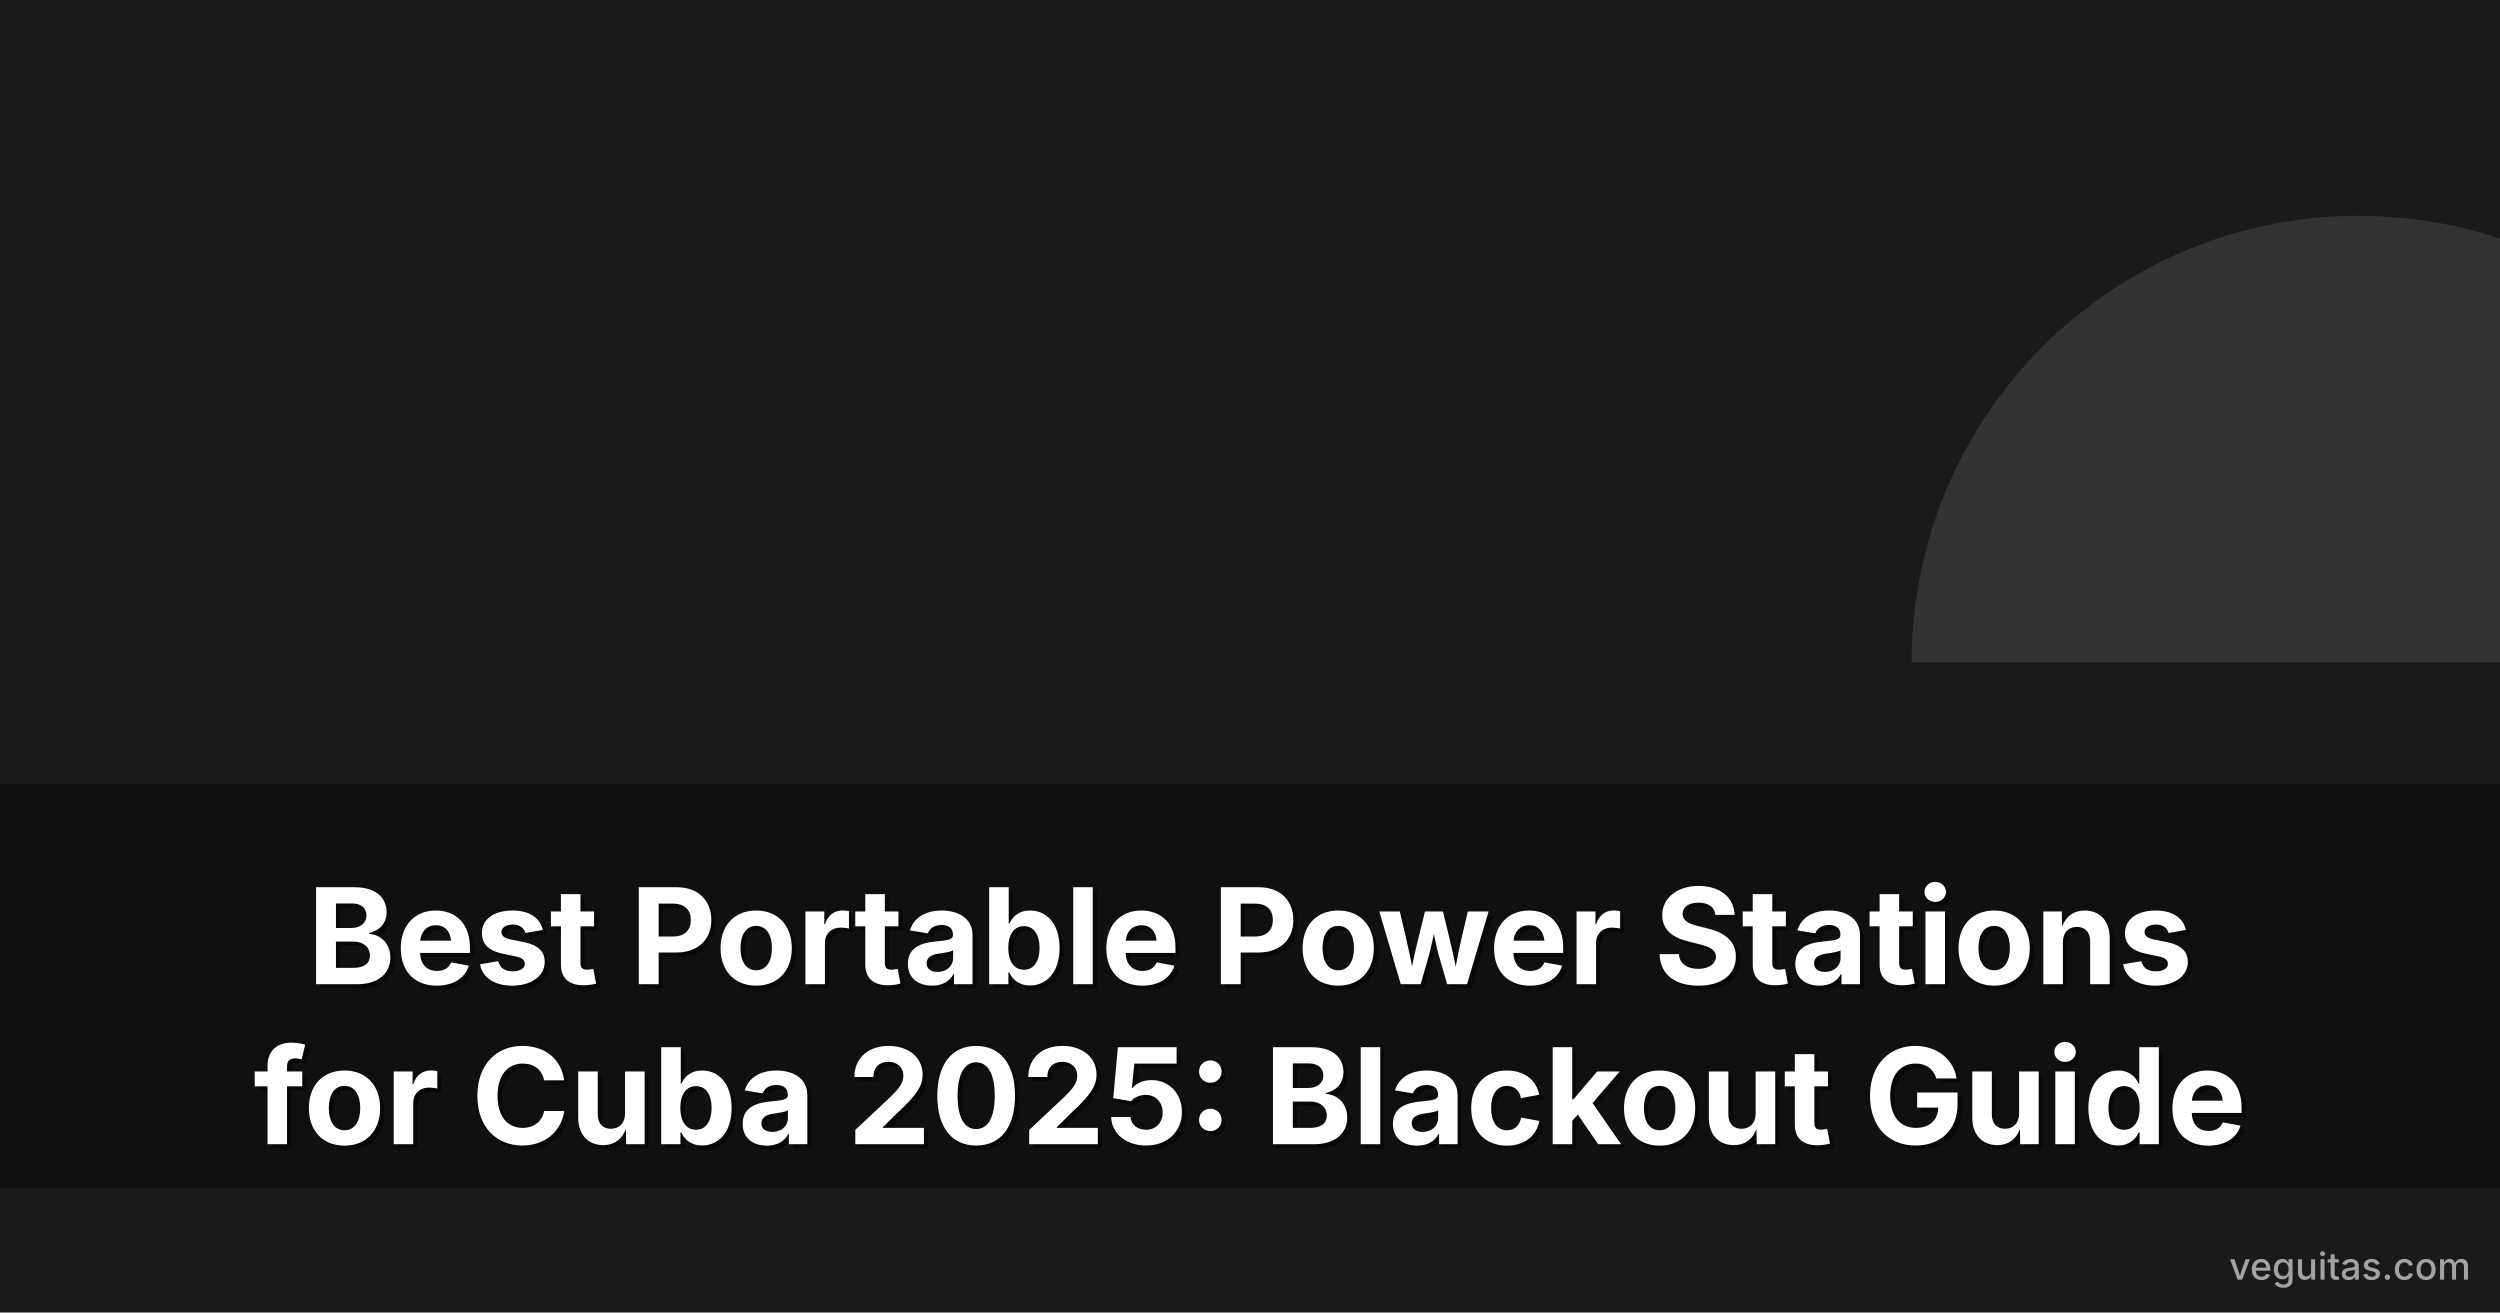
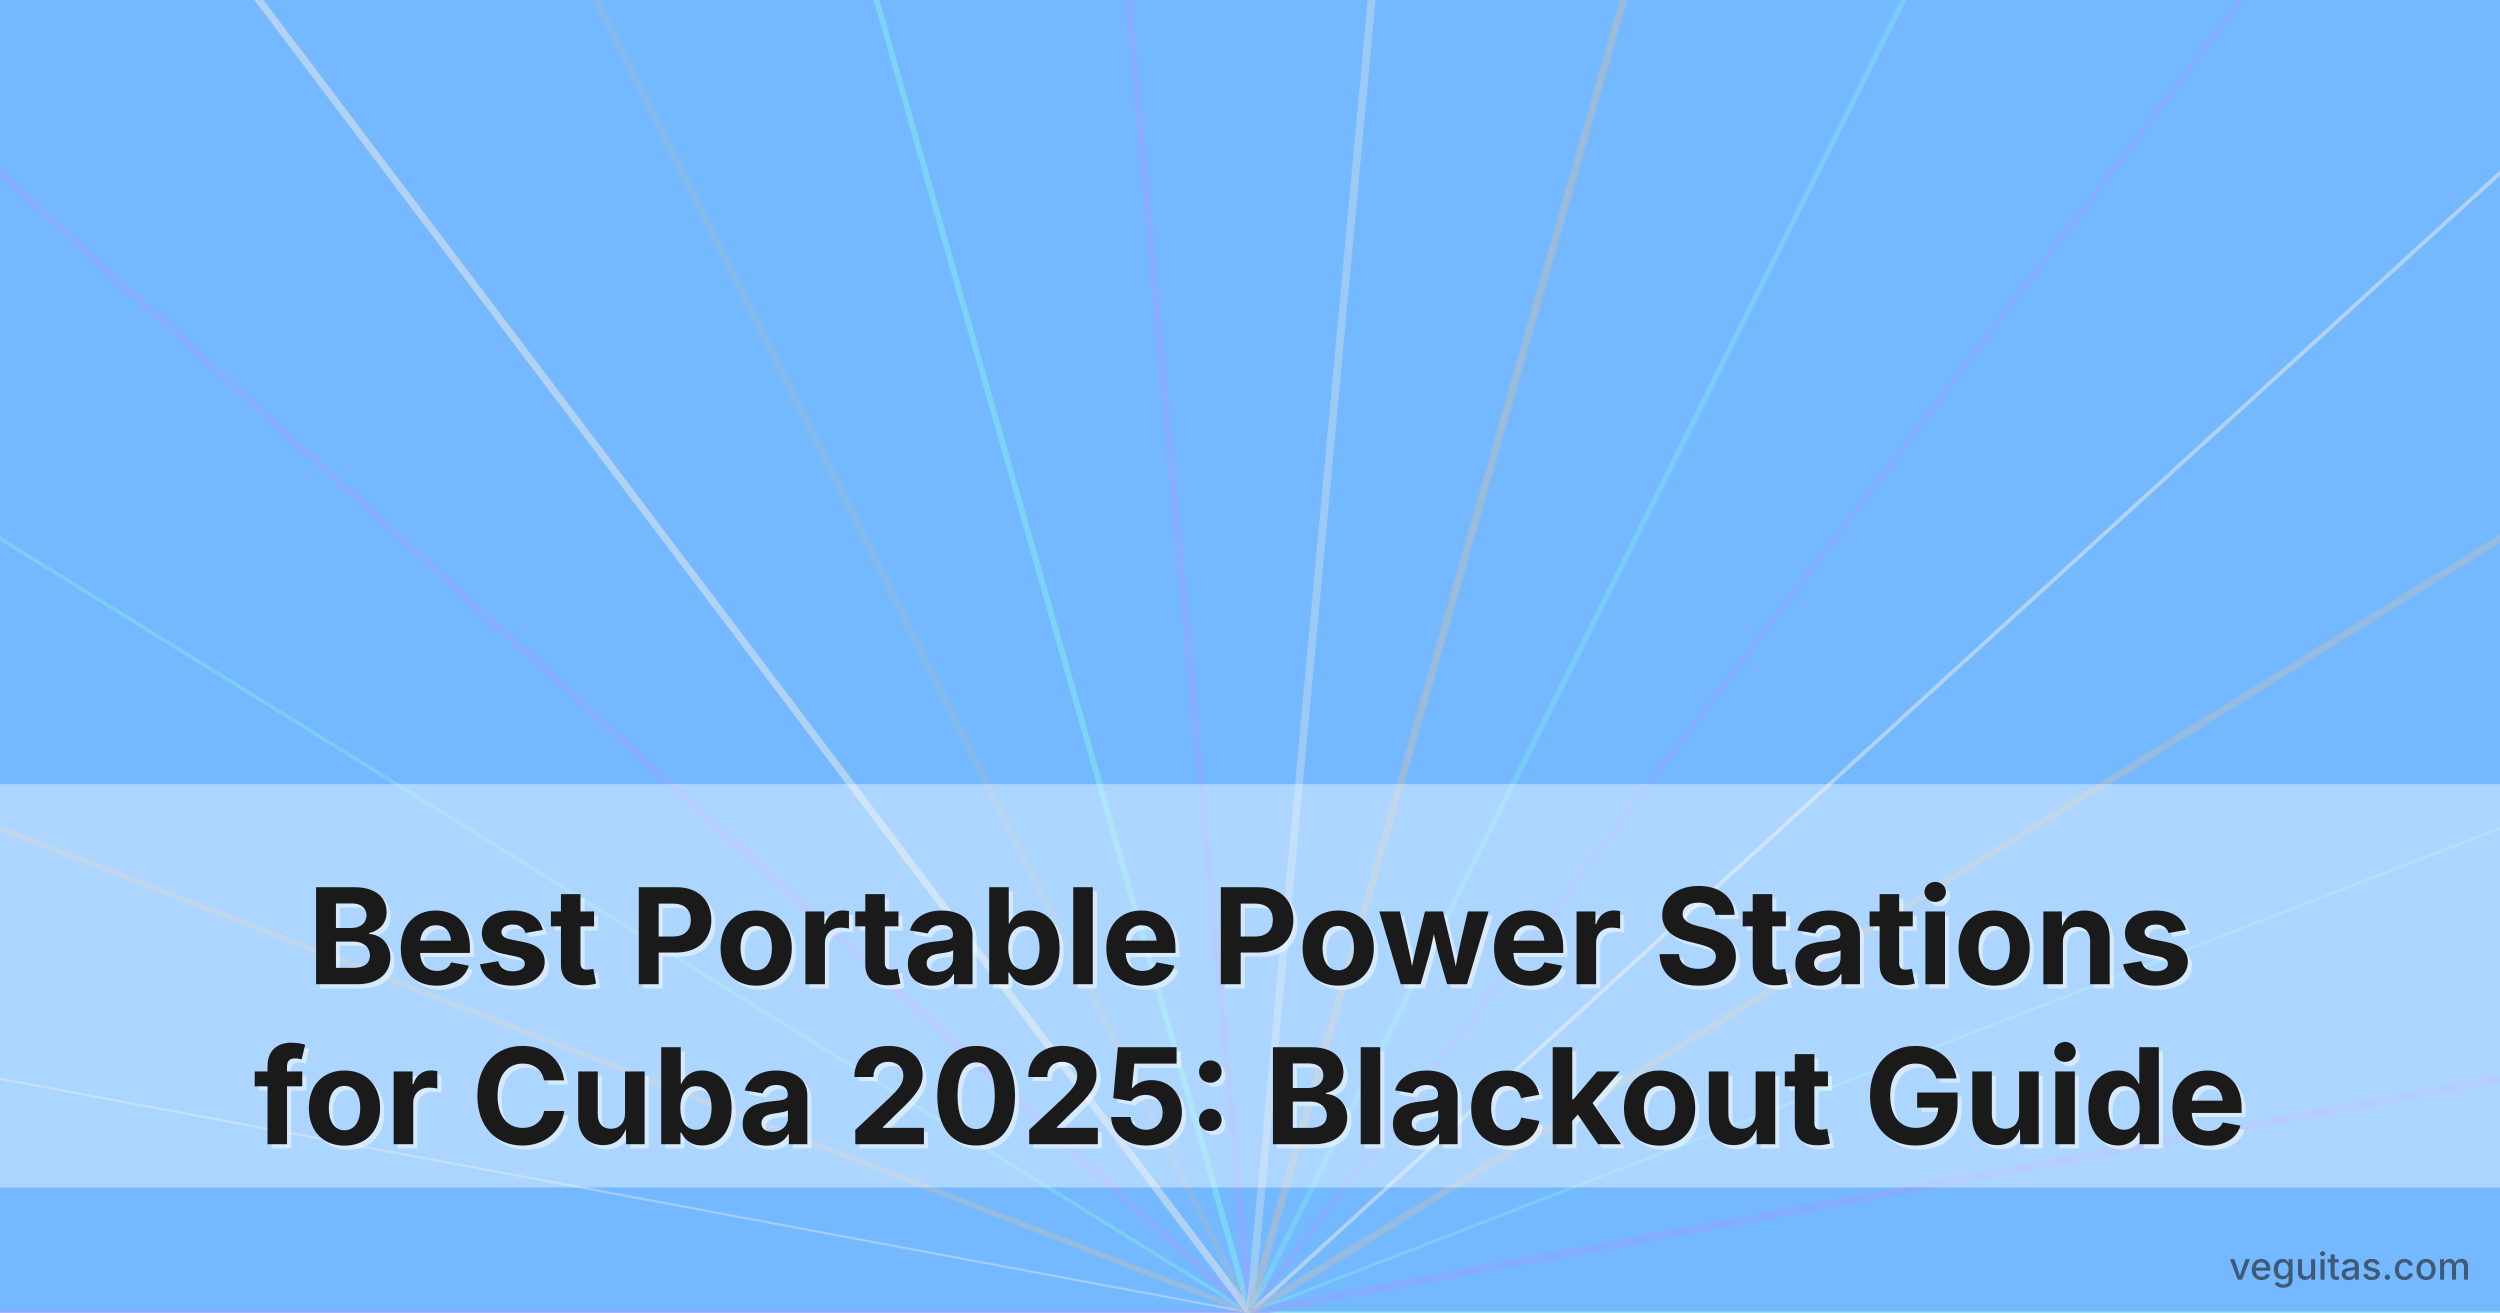
<svg xmlns="http://www.w3.org/2000/svg" version="1.1" width="1200" height="630" viewBox="0 0 1200 630">
-   <rect width="1200" height="630" fill="#1a1a1a" />
-   <path d="M 917.591 318.103 A 214.527 214.527 0 0 1 1346.645 318.103" fill="#333333" />
-   <rect width="1200" height="193.6" x="0" y="376.4" fill="rgba(0,0,0,0.4)" />
-   <text font-family="system-ui, -apple-system, sans-serif" font-size="64" font-weight="700" text-anchor="middle" fill="rgba(0,0,0,0.5)" x="602" y="474.428">
+   <rect width="1200" height="630" fill="#74b9ff" />
+   <line x1="600" y1="630" x2="1955.323" y2="630" stroke-opacity="0.463" stroke-width="1.565" stroke="#81ecec" />
+   <line x1="600" y1="630" x2="1932.246" y2="879.04" stroke-opacity="0.41" stroke-width="3.794" stroke="#a29bfe" />
+   <line x1="600" y1="630" x2="1863.801" y2="1119.599" stroke-opacity="0.362" stroke-width="2.222" stroke="#dfe6e9" />
+   <line x1="600" y1="630" x2="1752.319" y2="1343.486" stroke-opacity="0.576" stroke-width="3.882" stroke="#b2bec3" />
+   <line x1="600" y1="630" x2="1601.596" y2="1543.075" stroke-opacity="0.416" stroke-width="1.02" stroke="#81ecec" />
+   <line x1="600" y1="630" x2="1416.764" y2="1711.571" stroke-opacity="0.402" stroke-width="3.147" stroke="#a29bfe" />
+   <line x1="600" y1="630" x2="1204.119" y2="1843.235" stroke-opacity="0.361" stroke-width="2.971" stroke="#dfe6e9" />
+   <line x1="600" y1="630" x2="970.902" y2="1933.584" stroke-opacity="0.368" stroke-width="3.596" stroke="#b2bec3" />
+   <line x1="600" y1="630" x2="725.053" y2="1979.541" stroke-opacity="0.619" stroke-width="1.124" stroke="#81ecec" />
+   <line x1="600" y1="630" x2="474.947" y2="1979.541" stroke-opacity="0.615" stroke-width="3.022" stroke="#a29bfe" />
+   <line x1="600" y1="630" x2="229.098" y2="1933.584" stroke-opacity="0.489" stroke-width="1.972" stroke="#dfe6e9" />
+   <line x1="600" y1="630" x2="-4.119" y2="1843.235" stroke-opacity="0.463" stroke-width="3.125" stroke="#b2bec3" />
+   <line x1="600" y1="630" x2="-216.764" y2="1711.571" stroke-opacity="0.65" stroke-width="1.382" stroke="#81ecec" />
+   <line x1="600" y1="630" x2="-401.596" y2="1543.075" stroke-opacity="0.383" stroke-width="1.881" stroke="#a29bfe" />
+   <line x1="600" y1="630" x2="-552.319" y2="1343.486" stroke-opacity="0.608" stroke-width="2.873" stroke="#dfe6e9" />
+   <line x1="600" y1="630" x2="-663.801" y2="1119.599" stroke-opacity="0.391" stroke-width="1.352" stroke="#b2bec3" />
+   <line x1="600" y1="630" x2="-732.246" y2="879.04" stroke-opacity="0.565" stroke-width="2.349" stroke="#81ecec" />
+   <line x1="600" y1="630" x2="-755.323" y2="630" stroke-opacity="0.592" stroke-width="1.978" stroke="#a29bfe" />
+   <line x1="600" y1="630" x2="-732.246" y2="380.96" stroke-opacity="0.425" stroke-width="1.055" stroke="#dfe6e9" />
+   <line x1="600" y1="630" x2="-663.801" y2="140.401" stroke-opacity="0.533" stroke-width="2.531" stroke="#b2bec3" />
+   <line x1="600" y1="630" x2="-552.319" y2="-83.486" stroke-opacity="0.43" stroke-width="1.735" stroke="#81ecec" />
+   <line x1="600" y1="630" x2="-401.596" y2="-283.075" stroke-opacity="0.37" stroke-width="3.652" stroke="#a29bfe" />
+   <line x1="600" y1="630" x2="-216.764" y2="-451.571" stroke-opacity="0.571" stroke-width="3.49" stroke="#dfe6e9" />
+   <line x1="600" y1="630" x2="-4.119" y2="-583.235" stroke-opacity="0.317" stroke-width="3.295" stroke="#b2bec3" />
+   <line x1="600" y1="630" x2="229.098" y2="-673.584" stroke-opacity="0.534" stroke-width="2.776" stroke="#81ecec" />
+   <line x1="600" y1="630" x2="474.947" y2="-719.541" stroke-opacity="0.396" stroke-width="3.347" stroke="#a29bfe" />
+   <line x1="600" y1="630" x2="725.053" y2="-719.541" stroke-opacity="0.379" stroke-width="3.725" stroke="#dfe6e9" />
+   <line x1="600" y1="630" x2="970.902" y2="-673.584" stroke-opacity="0.61" stroke-width="3.489" stroke="#b2bec3" />
+   <line x1="600" y1="630" x2="1204.119" y2="-583.235" stroke-opacity="0.392" stroke-width="2.605" stroke="#81ecec" />
+   <line x1="600" y1="630" x2="1416.764" y2="-451.571" stroke-opacity="0.372" stroke-width="2.228" stroke="#a29bfe" />
+   <line x1="600" y1="630" x2="1601.596" y2="-283.075" stroke-opacity="0.564" stroke-width="1.856" stroke="#dfe6e9" />
+   <line x1="600" y1="630" x2="1752.319" y2="-83.486" stroke-opacity="0.527" stroke-width="3.405" stroke="#b2bec3" />
+   <line x1="600" y1="630" x2="1863.801" y2="140.401" stroke-opacity="0.407" stroke-width="1.386" stroke="#81ecec" />
+   <line x1="600" y1="630" x2="1932.246" y2="380.96" stroke-opacity="0.372" stroke-width="3.725" stroke="#a29bfe" />
+   <rect width="1200" height="193.6" x="0" y="376.4" fill="rgba(255,255,255,0.4)" />
+   <text font-family="system-ui, -apple-system, sans-serif" font-size="64" font-weight="700" text-anchor="middle" fill="rgba(255,255,255,0.5)" x="602" y="474.428">
    <tspan dy="0" x="602">Best Portable Power Stations</tspan>
  </text>
-   <text font-family="system-ui, -apple-system, sans-serif" font-size="64" font-weight="700" text-anchor="middle" fill="#ffffff" x="600" y="472.428">
+   <text font-family="system-ui, -apple-system, sans-serif" font-size="64" font-weight="700" text-anchor="middle" fill="#1a1a1a" x="600" y="472.428">
    <tspan dy="0" x="600">Best Portable Power Stations</tspan>
  </text>
-   <text font-family="system-ui, -apple-system, sans-serif" font-size="64" font-weight="700" text-anchor="middle" fill="rgba(0,0,0,0.5)" x="602" y="551.228">
+   <text font-family="system-ui, -apple-system, sans-serif" font-size="64" font-weight="700" text-anchor="middle" fill="rgba(255,255,255,0.5)" x="602" y="551.228">
    <tspan dy="0" x="602">for Cuba 2025: Blackout Guide</tspan>
  </text>
-   <text font-family="system-ui, -apple-system, sans-serif" font-size="64" font-weight="700" text-anchor="middle" fill="#ffffff" x="600" y="549.228">
+   <text font-family="system-ui, -apple-system, sans-serif" font-size="64" font-weight="700" text-anchor="middle" fill="#1a1a1a" x="600" y="549.228">
    <tspan dy="0" x="600">for Cuba 2025: Blackout Guide</tspan>
  </text>
-   <text font-family="system-ui, -apple-system, sans-serif" font-size="18" font-weight="500" fill="#ffffff" opacity="0.6" x="1070" y="614.239">
+   <text font-family="system-ui, -apple-system, sans-serif" font-size="18" font-weight="500" fill="#1a1a1a" opacity="0.6" x="1070" y="614.239">
    <tspan dy="0" x="1070">veguitas.com</tspan>
  </text>
</svg>
